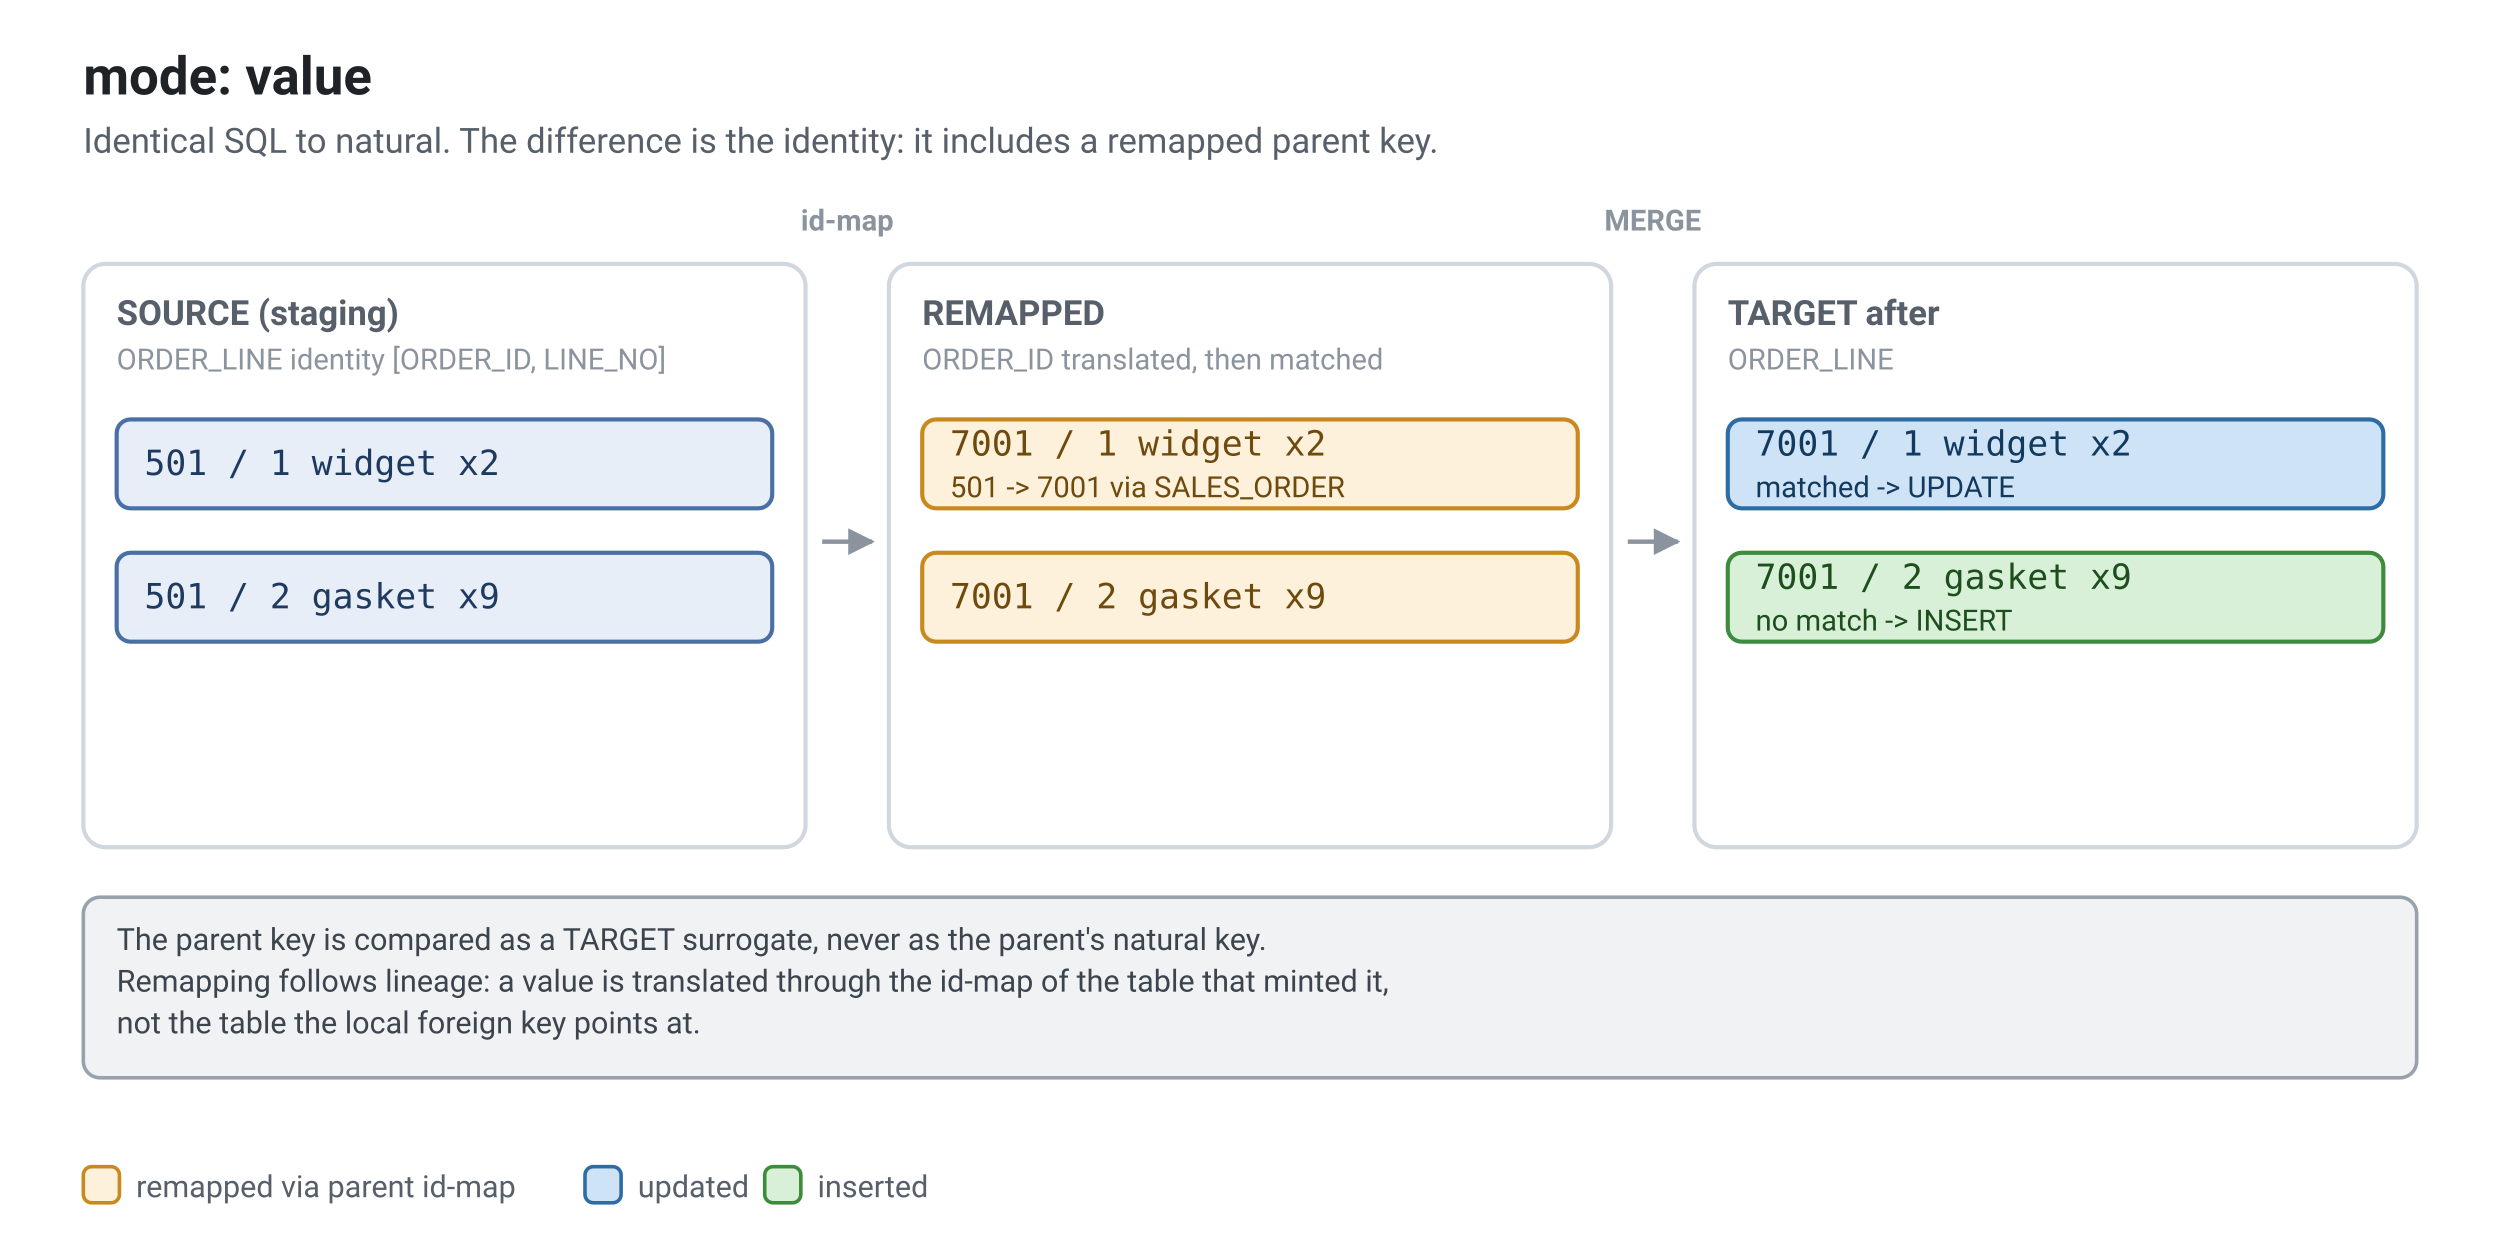
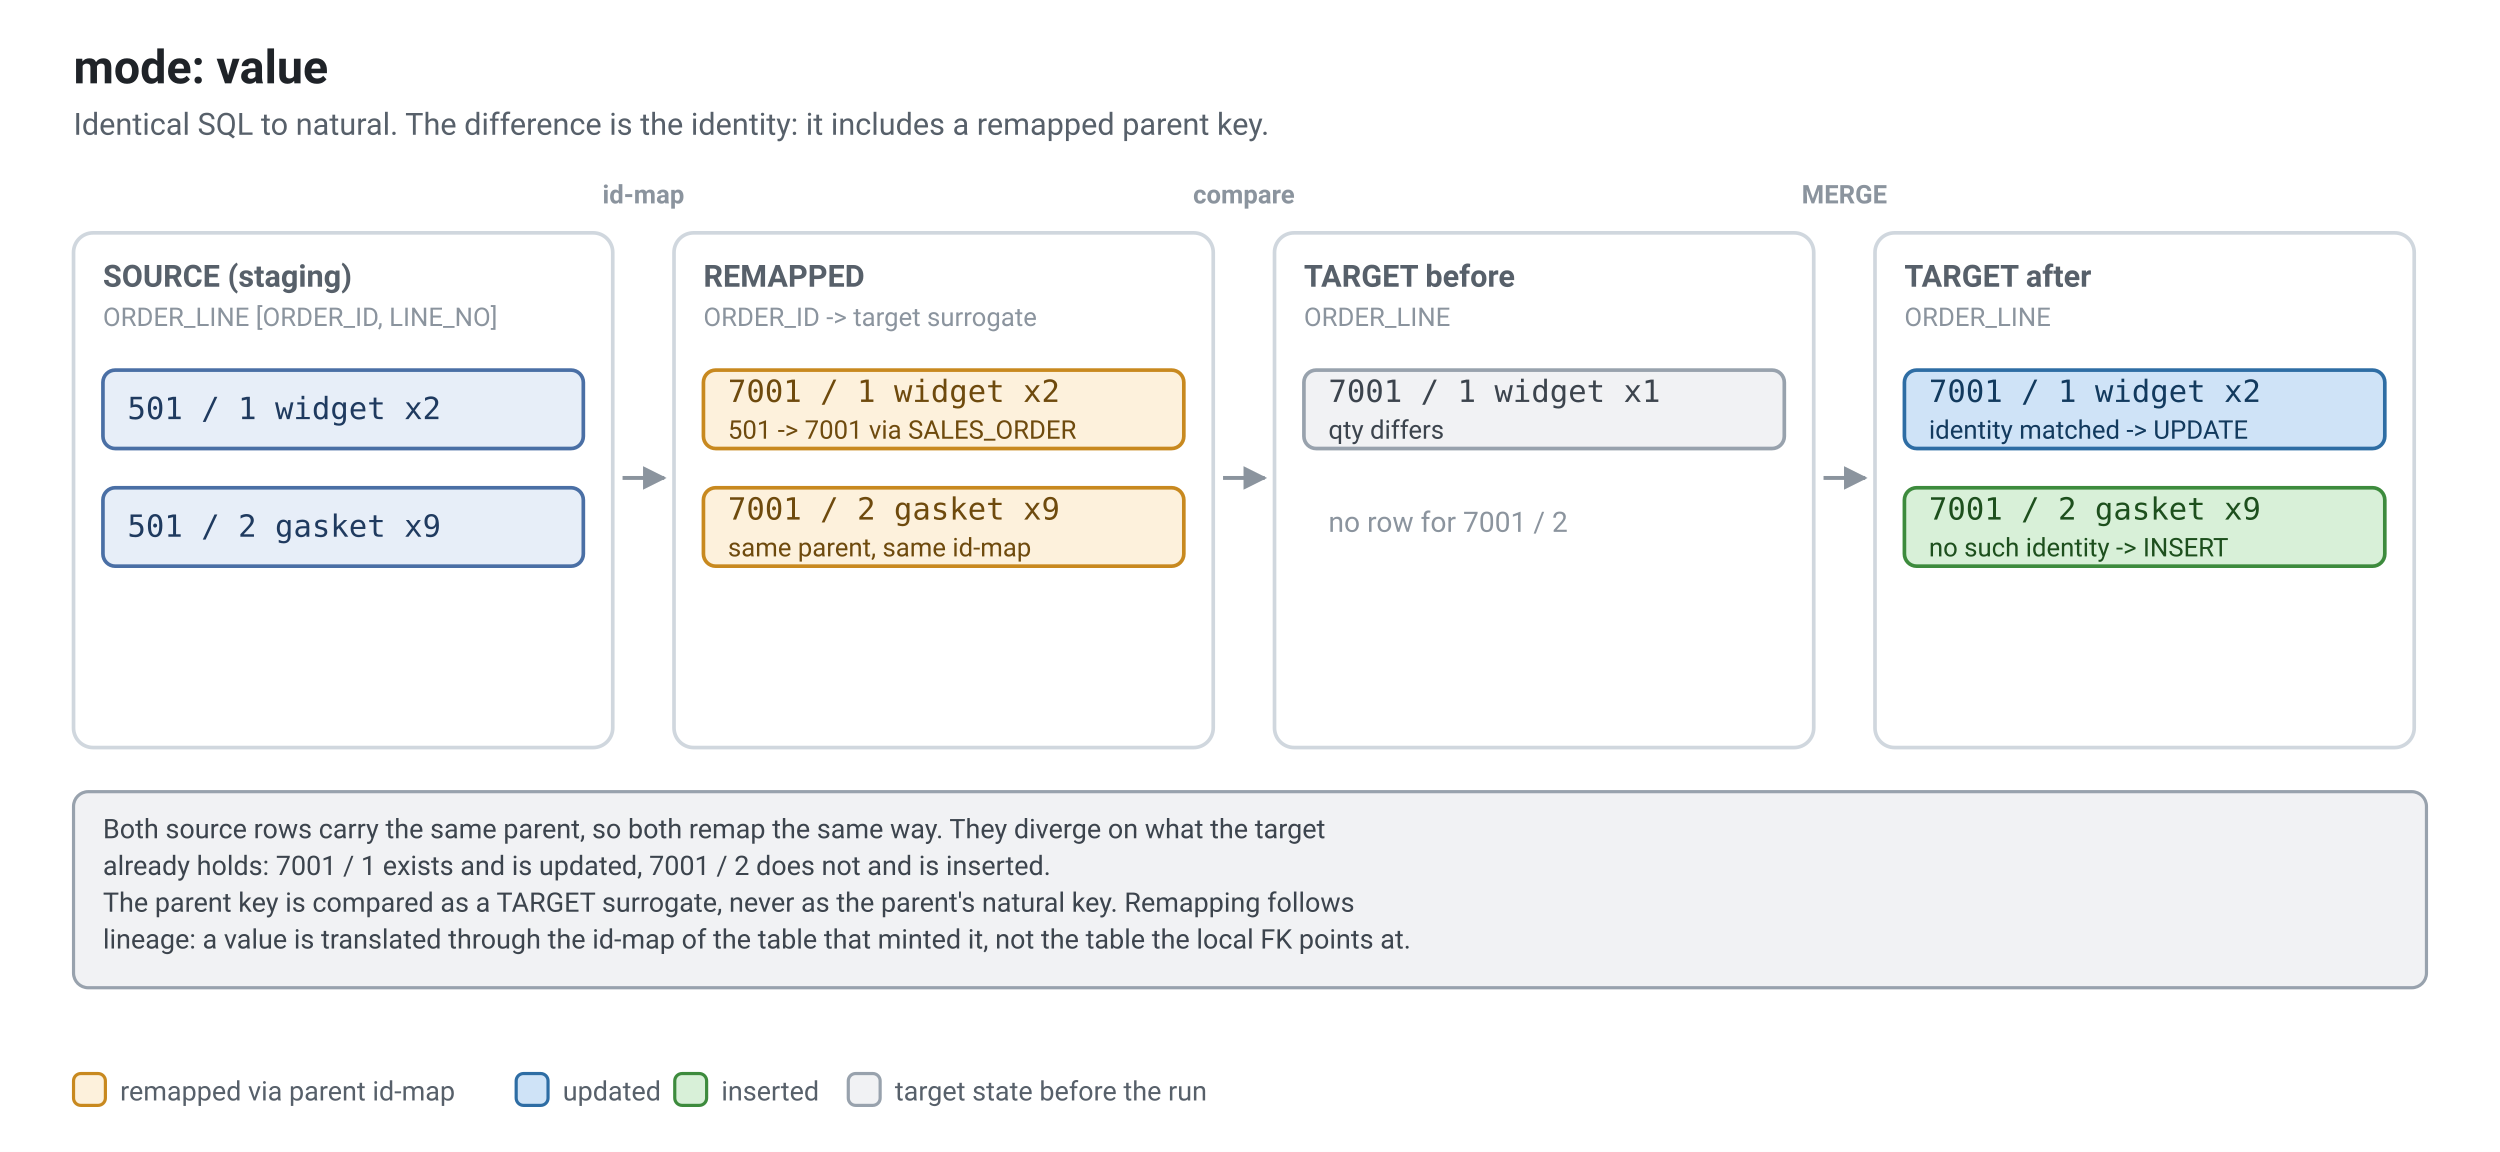
- <svg xmlns="http://www.w3.org/2000/svg" width="900" height="450" viewBox="0 0 900 450" role="img" aria-label="mode: value - identity relative to a parent">
+ <svg xmlns="http://www.w3.org/2000/svg" width="1020" height="470" viewBox="0 0 1020 470" role="img" aria-label="mode: value - identity relative to a parent">
  <defs>
    <marker id="a" viewBox="0 0 10 10" refX="9" refY="5" markerWidth="6" markerHeight="6" orient="auto-start-reverse">
      <path d="M0,0 L10,5 L0,10 z" fill="#8b949e" />
    </marker>
  </defs>
-   <rect width="900" height="450" fill="#ffffff" />
+   <rect width="1020" height="470" fill="#ffffff" />
  <text x="30" y="34" font-family="ui-sans-serif, -apple-system, 'Segoe UI', Roboto, Helvetica, Arial, sans-serif" font-size="19" fill="#1f2328" text-anchor="start" font-weight="700">mode: value</text>
  <text x="30" y="55" font-family="ui-sans-serif, -apple-system, 'Segoe UI', Roboto, Helvetica, Arial, sans-serif" font-size="12.5" fill="#57606a" text-anchor="start" font-weight="normal">Identical SQL to natural. The difference is the identity: it includes a remapped parent key.</text>
-   <rect x="30" y="95" width="260" height="210" rx="8" fill="#ffffff" stroke="#d0d7de" stroke-width="1.5" />
+   <rect x="30" y="95" width="220" height="210" rx="8" fill="#ffffff" stroke="#d0d7de" stroke-width="1.5" />
  <text x="42" y="117" font-family="ui-sans-serif, -apple-system, 'Segoe UI', Roboto, Helvetica, Arial, sans-serif" font-size="12.5" fill="#57606a" text-anchor="start" font-weight="700">SOURCE (staging)</text>
-   <text x="42" y="133" font-family="ui-sans-serif, -apple-system, 'Segoe UI', Roboto, Helvetica, Arial, sans-serif" font-size="10.5" fill="#8b949e" text-anchor="start" font-weight="normal">ORDER_LINE  identity [ORDER_ID, LINE_NO]</text>
-   <rect x="320" y="95" width="260" height="210" rx="8" fill="#ffffff" stroke="#d0d7de" stroke-width="1.5" />
-   <text x="332" y="117" font-family="ui-sans-serif, -apple-system, 'Segoe UI', Roboto, Helvetica, Arial, sans-serif" font-size="12.5" fill="#57606a" text-anchor="start" font-weight="700">REMAPPED</text>
-   <text x="332" y="133" font-family="ui-sans-serif, -apple-system, 'Segoe UI', Roboto, Helvetica, Arial, sans-serif" font-size="10.5" fill="#8b949e" text-anchor="start" font-weight="normal">ORDER_ID translated, then matched</text>
-   <rect x="610" y="95" width="260" height="210" rx="8" fill="#ffffff" stroke="#d0d7de" stroke-width="1.5" />
-   <text x="622" y="117" font-family="ui-sans-serif, -apple-system, 'Segoe UI', Roboto, Helvetica, Arial, sans-serif" font-size="12.5" fill="#57606a" text-anchor="start" font-weight="700">TARGET after</text>
-   <text x="622" y="133" font-family="ui-sans-serif, -apple-system, 'Segoe UI', Roboto, Helvetica, Arial, sans-serif" font-size="10.5" fill="#8b949e" text-anchor="start" font-weight="normal">ORDER_LINE</text>
-   <rect x="42" y="151" width="236" height="32" rx="5" fill="#e7eef8" stroke="#4a6fa5" stroke-width="1.5" />
-   <text x="52" y="171.0" font-family="ui-monospace, SFMono-Regular, Menlo, Consolas, monospace" font-size="12.5" fill="#1f3a5f" text-anchor="start" font-weight="normal">501 / 1   widget x2</text>
-   <rect x="42" y="199" width="236" height="32" rx="5" fill="#e7eef8" stroke="#4a6fa5" stroke-width="1.5" />
-   <text x="52" y="219.0" font-family="ui-monospace, SFMono-Regular, Menlo, Consolas, monospace" font-size="12.5" fill="#1f3a5f" text-anchor="start" font-weight="normal">501 / 2   gasket x9</text>
-   <rect x="332" y="151" width="236" height="32" rx="5" fill="#fdf1dc" stroke="#c8891f" stroke-width="1.5" />
-   <text x="342" y="164.0" font-family="ui-monospace, SFMono-Regular, Menlo, Consolas, monospace" font-size="12.5" fill="#6e4a0d" text-anchor="start" font-weight="normal">7001 / 1  widget x2</text>
-   <text x="342" y="179.0" font-family="ui-sans-serif, -apple-system, 'Segoe UI', Roboto, Helvetica, Arial, sans-serif" font-size="10.5" fill="#6e4a0d" text-anchor="start" font-weight="normal">501 -&gt; 7001 via SALES_ORDER</text>
-   <rect x="332" y="199" width="236" height="32" rx="5" fill="#fdf1dc" stroke="#c8891f" stroke-width="1.5" />
-   <text x="342" y="219.0" font-family="ui-monospace, SFMono-Regular, Menlo, Consolas, monospace" font-size="12.5" fill="#6e4a0d" text-anchor="start" font-weight="normal">7001 / 2  gasket x9</text>
-   <rect x="622" y="151" width="236" height="32" rx="5" fill="#cfe3f7" stroke="#2e6da4" stroke-width="1.5" />
-   <text x="632" y="164.0" font-family="ui-monospace, SFMono-Regular, Menlo, Consolas, monospace" font-size="12.5" fill="#123a5e" text-anchor="start" font-weight="normal">7001 / 1  widget x2</text>
-   <text x="632" y="179.0" font-family="ui-sans-serif, -apple-system, 'Segoe UI', Roboto, Helvetica, Arial, sans-serif" font-size="10.5" fill="#123a5e" text-anchor="start" font-weight="normal">matched -&gt; UPDATE</text>
-   <rect x="622" y="199" width="236" height="32" rx="5" fill="#d8f0d8" stroke="#3d8b3d" stroke-width="1.5" />
-   <text x="632" y="212.0" font-family="ui-monospace, SFMono-Regular, Menlo, Consolas, monospace" font-size="12.5" fill="#1d4f1d" text-anchor="start" font-weight="normal">7001 / 2  gasket x9</text>
-   <text x="632" y="227.0" font-family="ui-sans-serif, -apple-system, 'Segoe UI', Roboto, Helvetica, Arial, sans-serif" font-size="10.5" fill="#1d4f1d" text-anchor="start" font-weight="normal">no match -&gt; INSERT</text>
-   <line x1="296" y1="195" x2="314" y2="195" stroke="#8b949e" stroke-width="1.6" marker-end="url(#a)" />
-   <text x="305.0" y="83" font-family="ui-sans-serif, -apple-system, 'Segoe UI', Roboto, Helvetica, Arial, sans-serif" font-size="10.5" fill="#8b949e" text-anchor="middle" font-weight="600">id-map</text>
-   <line x1="586" y1="195" x2="604" y2="195" stroke="#8b949e" stroke-width="1.6" marker-end="url(#a)" />
-   <text x="595.0" y="83" font-family="ui-sans-serif, -apple-system, 'Segoe UI', Roboto, Helvetica, Arial, sans-serif" font-size="10.5" fill="#8b949e" text-anchor="middle" font-weight="600">MERGE</text>
-   <rect x="30" y="323" width="840" height="65" rx="6" fill="#f1f2f4" stroke="#98a2ad" stroke-width="1.3" />
-   <text x="42" y="342" font-family="ui-sans-serif, -apple-system, 'Segoe UI', Roboto, Helvetica, Arial, sans-serif" font-size="11" fill="#3c444d" text-anchor="start" font-weight="normal">The parent key is compared as a TARGET surrogate, never as the parent's natural key.</text>
-   <text x="42" y="357" font-family="ui-sans-serif, -apple-system, 'Segoe UI', Roboto, Helvetica, Arial, sans-serif" font-size="11" fill="#3c444d" text-anchor="start" font-weight="normal">Remapping follows lineage: a value is translated through the id-map of the table that minted it,</text>
-   <text x="42" y="372" font-family="ui-sans-serif, -apple-system, 'Segoe UI', Roboto, Helvetica, Arial, sans-serif" font-size="11" fill="#3c444d" text-anchor="start" font-weight="normal">not the table the local foreign key points at.</text>
-   <rect x="30" y="420" width="13" height="13" rx="3" fill="#fdf1dc" stroke="#c8891f" stroke-width="1.3" />
-   <text x="49" y="431" font-family="ui-sans-serif, -apple-system, 'Segoe UI', Roboto, Helvetica, Arial, sans-serif" font-size="11" fill="#57606a" text-anchor="start" font-weight="normal">remapped via parent id-map</text>
-   <rect x="210.6" y="420" width="13" height="13" rx="3" fill="#cfe3f7" stroke="#2e6da4" stroke-width="1.3" />
-   <text x="229.6" y="431" font-family="ui-sans-serif, -apple-system, 'Segoe UI', Roboto, Helvetica, Arial, sans-serif" font-size="11" fill="#57606a" text-anchor="start" font-weight="normal">updated</text>
-   <rect x="275.3" y="420" width="13" height="13" rx="3" fill="#d8f0d8" stroke="#3d8b3d" stroke-width="1.3" />
-   <text x="294.3" y="431" font-family="ui-sans-serif, -apple-system, 'Segoe UI', Roboto, Helvetica, Arial, sans-serif" font-size="11" fill="#57606a" text-anchor="start" font-weight="normal">inserted</text>
+   <text x="42" y="133" font-family="ui-sans-serif, -apple-system, 'Segoe UI', Roboto, Helvetica, Arial, sans-serif" font-size="10.5" fill="#8b949e" text-anchor="start" font-weight="normal">ORDER_LINE  [ORDER_ID, LINE_NO]</text>
+   <rect x="275" y="95" width="220" height="210" rx="8" fill="#ffffff" stroke="#d0d7de" stroke-width="1.5" />
+   <text x="287" y="117" font-family="ui-sans-serif, -apple-system, 'Segoe UI', Roboto, Helvetica, Arial, sans-serif" font-size="12.5" fill="#57606a" text-anchor="start" font-weight="700">REMAPPED</text>
+   <text x="287" y="133" font-family="ui-sans-serif, -apple-system, 'Segoe UI', Roboto, Helvetica, Arial, sans-serif" font-size="10.5" fill="#8b949e" text-anchor="start" font-weight="normal">ORDER_ID -&gt; target surrogate</text>
+   <rect x="520" y="95" width="220" height="210" rx="8" fill="#ffffff" stroke="#d0d7de" stroke-width="1.5" />
+   <text x="532" y="117" font-family="ui-sans-serif, -apple-system, 'Segoe UI', Roboto, Helvetica, Arial, sans-serif" font-size="12.5" fill="#57606a" text-anchor="start" font-weight="700">TARGET before</text>
+   <text x="532" y="133" font-family="ui-sans-serif, -apple-system, 'Segoe UI', Roboto, Helvetica, Arial, sans-serif" font-size="10.5" fill="#8b949e" text-anchor="start" font-weight="normal">ORDER_LINE</text>
+   <rect x="765" y="95" width="220" height="210" rx="8" fill="#ffffff" stroke="#d0d7de" stroke-width="1.5" />
+   <text x="777" y="117" font-family="ui-sans-serif, -apple-system, 'Segoe UI', Roboto, Helvetica, Arial, sans-serif" font-size="12.5" fill="#57606a" text-anchor="start" font-weight="700">TARGET after</text>
+   <text x="777" y="133" font-family="ui-sans-serif, -apple-system, 'Segoe UI', Roboto, Helvetica, Arial, sans-serif" font-size="10.5" fill="#8b949e" text-anchor="start" font-weight="normal">ORDER_LINE</text>
+   <rect x="42" y="151" width="196" height="32" rx="5" fill="#e7eef8" stroke="#4a6fa5" stroke-width="1.5" />
+   <text x="52" y="171.0" font-family="ui-monospace, SFMono-Regular, Menlo, Consolas, monospace" font-size="12.5" fill="#1f3a5f" text-anchor="start" font-weight="normal">501 / 1  widget x2</text>
+   <rect x="42" y="199" width="196" height="32" rx="5" fill="#e7eef8" stroke="#4a6fa5" stroke-width="1.5" />
+   <text x="52" y="219.0" font-family="ui-monospace, SFMono-Regular, Menlo, Consolas, monospace" font-size="12.5" fill="#1f3a5f" text-anchor="start" font-weight="normal">501 / 2  gasket x9</text>
+   <rect x="287" y="151" width="196" height="32" rx="5" fill="#fdf1dc" stroke="#c8891f" stroke-width="1.5" />
+   <text x="297" y="164.0" font-family="ui-monospace, SFMono-Regular, Menlo, Consolas, monospace" font-size="12.5" fill="#6e4a0d" text-anchor="start" font-weight="normal">7001 / 1  widget x2</text>
+   <text x="297" y="179.0" font-family="ui-sans-serif, -apple-system, 'Segoe UI', Roboto, Helvetica, Arial, sans-serif" font-size="10.5" fill="#6e4a0d" text-anchor="start" font-weight="normal">501 -&gt; 7001 via SALES_ORDER</text>
+   <rect x="287" y="199" width="196" height="32" rx="5" fill="#fdf1dc" stroke="#c8891f" stroke-width="1.5" />
+   <text x="297" y="212.0" font-family="ui-monospace, SFMono-Regular, Menlo, Consolas, monospace" font-size="12.5" fill="#6e4a0d" text-anchor="start" font-weight="normal">7001 / 2  gasket x9</text>
+   <text x="297" y="227.0" font-family="ui-sans-serif, -apple-system, 'Segoe UI', Roboto, Helvetica, Arial, sans-serif" font-size="10.5" fill="#6e4a0d" text-anchor="start" font-weight="normal">same parent, same id-map</text>
+   <rect x="532" y="151" width="196" height="32" rx="5" fill="#f1f2f4" stroke="#98a2ad" stroke-width="1.5" />
+   <text x="542" y="164.0" font-family="ui-monospace, SFMono-Regular, Menlo, Consolas, monospace" font-size="12.5" fill="#3c444d" text-anchor="start" font-weight="normal">7001 / 1  widget x1</text>
+   <text x="542" y="179.0" font-family="ui-sans-serif, -apple-system, 'Segoe UI', Roboto, Helvetica, Arial, sans-serif" font-size="10.5" fill="#3c444d" text-anchor="start" font-weight="normal">qty differs</text>
+   <text x="542" y="217" font-family="ui-sans-serif, -apple-system, 'Segoe UI', Roboto, Helvetica, Arial, sans-serif" font-size="11.5" fill="#8b949e" text-anchor="start" font-weight="normal">no row for 7001 / 2</text>
+   <rect x="777" y="151" width="196" height="32" rx="5" fill="#cfe3f7" stroke="#2e6da4" stroke-width="1.5" />
+   <text x="787" y="164.0" font-family="ui-monospace, SFMono-Regular, Menlo, Consolas, monospace" font-size="12.5" fill="#123a5e" text-anchor="start" font-weight="normal">7001 / 1  widget x2</text>
+   <text x="787" y="179.0" font-family="ui-sans-serif, -apple-system, 'Segoe UI', Roboto, Helvetica, Arial, sans-serif" font-size="10.5" fill="#123a5e" text-anchor="start" font-weight="normal">identity matched -&gt; UPDATE</text>
+   <rect x="777" y="199" width="196" height="32" rx="5" fill="#d8f0d8" stroke="#3d8b3d" stroke-width="1.5" />
+   <text x="787" y="212.0" font-family="ui-monospace, SFMono-Regular, Menlo, Consolas, monospace" font-size="12.5" fill="#1d4f1d" text-anchor="start" font-weight="normal">7001 / 2  gasket x9</text>
+   <text x="787" y="227.0" font-family="ui-sans-serif, -apple-system, 'Segoe UI', Roboto, Helvetica, Arial, sans-serif" font-size="10.5" fill="#1d4f1d" text-anchor="start" font-weight="normal">no such identity -&gt; INSERT</text>
+   <line x1="254" y1="195" x2="271" y2="195" stroke="#8b949e" stroke-width="1.6" marker-end="url(#a)" />
+   <text x="262.5" y="83" font-family="ui-sans-serif, -apple-system, 'Segoe UI', Roboto, Helvetica, Arial, sans-serif" font-size="10.5" fill="#8b949e" text-anchor="middle" font-weight="600">id-map</text>
+   <line x1="499" y1="195" x2="516" y2="195" stroke="#8b949e" stroke-width="1.6" marker-end="url(#a)" />
+   <text x="507.5" y="83" font-family="ui-sans-serif, -apple-system, 'Segoe UI', Roboto, Helvetica, Arial, sans-serif" font-size="10.5" fill="#8b949e" text-anchor="middle" font-weight="600">compare</text>
+   <line x1="744" y1="195" x2="761" y2="195" stroke="#8b949e" stroke-width="1.6" marker-end="url(#a)" />
+   <text x="752.5" y="83" font-family="ui-sans-serif, -apple-system, 'Segoe UI', Roboto, Helvetica, Arial, sans-serif" font-size="10.5" fill="#8b949e" text-anchor="middle" font-weight="600">MERGE</text>
+   <rect x="30" y="323" width="960" height="80" rx="6" fill="#f1f2f4" stroke="#98a2ad" stroke-width="1.3" />
+   <text x="42" y="342" font-family="ui-sans-serif, -apple-system, 'Segoe UI', Roboto, Helvetica, Arial, sans-serif" font-size="11" fill="#3c444d" text-anchor="start" font-weight="normal">Both source rows carry the same parent, so both remap the same way. They diverge on what the target</text>
+   <text x="42" y="357" font-family="ui-sans-serif, -apple-system, 'Segoe UI', Roboto, Helvetica, Arial, sans-serif" font-size="11" fill="#3c444d" text-anchor="start" font-weight="normal">already holds: 7001 / 1 exists and is updated, 7001 / 2 does not and is inserted.</text>
+   <text x="42" y="372" font-family="ui-sans-serif, -apple-system, 'Segoe UI', Roboto, Helvetica, Arial, sans-serif" font-size="11" fill="#3c444d" text-anchor="start" font-weight="normal">The parent key is compared as a TARGET surrogate, never as the parent's natural key. Remapping follows</text>
+   <text x="42" y="387" font-family="ui-sans-serif, -apple-system, 'Segoe UI', Roboto, Helvetica, Arial, sans-serif" font-size="11" fill="#3c444d" text-anchor="start" font-weight="normal">lineage: a value is translated through the id-map of the table that minted it, not the table the local FK points at.</text>
+   <rect x="30" y="438" width="13" height="13" rx="3" fill="#fdf1dc" stroke="#c8891f" stroke-width="1.3" />
+   <text x="49" y="449" font-family="ui-sans-serif, -apple-system, 'Segoe UI', Roboto, Helvetica, Arial, sans-serif" font-size="11" fill="#57606a" text-anchor="start" font-weight="normal">remapped via parent id-map</text>
+   <rect x="210.6" y="438" width="13" height="13" rx="3" fill="#cfe3f7" stroke="#2e6da4" stroke-width="1.3" />
+   <text x="229.6" y="449" font-family="ui-sans-serif, -apple-system, 'Segoe UI', Roboto, Helvetica, Arial, sans-serif" font-size="11" fill="#57606a" text-anchor="start" font-weight="normal">updated</text>
+   <rect x="275.3" y="438" width="13" height="13" rx="3" fill="#d8f0d8" stroke="#3d8b3d" stroke-width="1.3" />
+   <text x="294.3" y="449" font-family="ui-sans-serif, -apple-system, 'Segoe UI', Roboto, Helvetica, Arial, sans-serif" font-size="11" fill="#57606a" text-anchor="start" font-weight="normal">inserted</text>
+   <rect x="346.1" y="438" width="13" height="13" rx="3" fill="#f1f2f4" stroke="#98a2ad" stroke-width="1.3" />
+   <text x="365.1" y="449" font-family="ui-sans-serif, -apple-system, 'Segoe UI', Roboto, Helvetica, Arial, sans-serif" font-size="11" fill="#57606a" text-anchor="start" font-weight="normal">target state before the run</text>
</svg>
